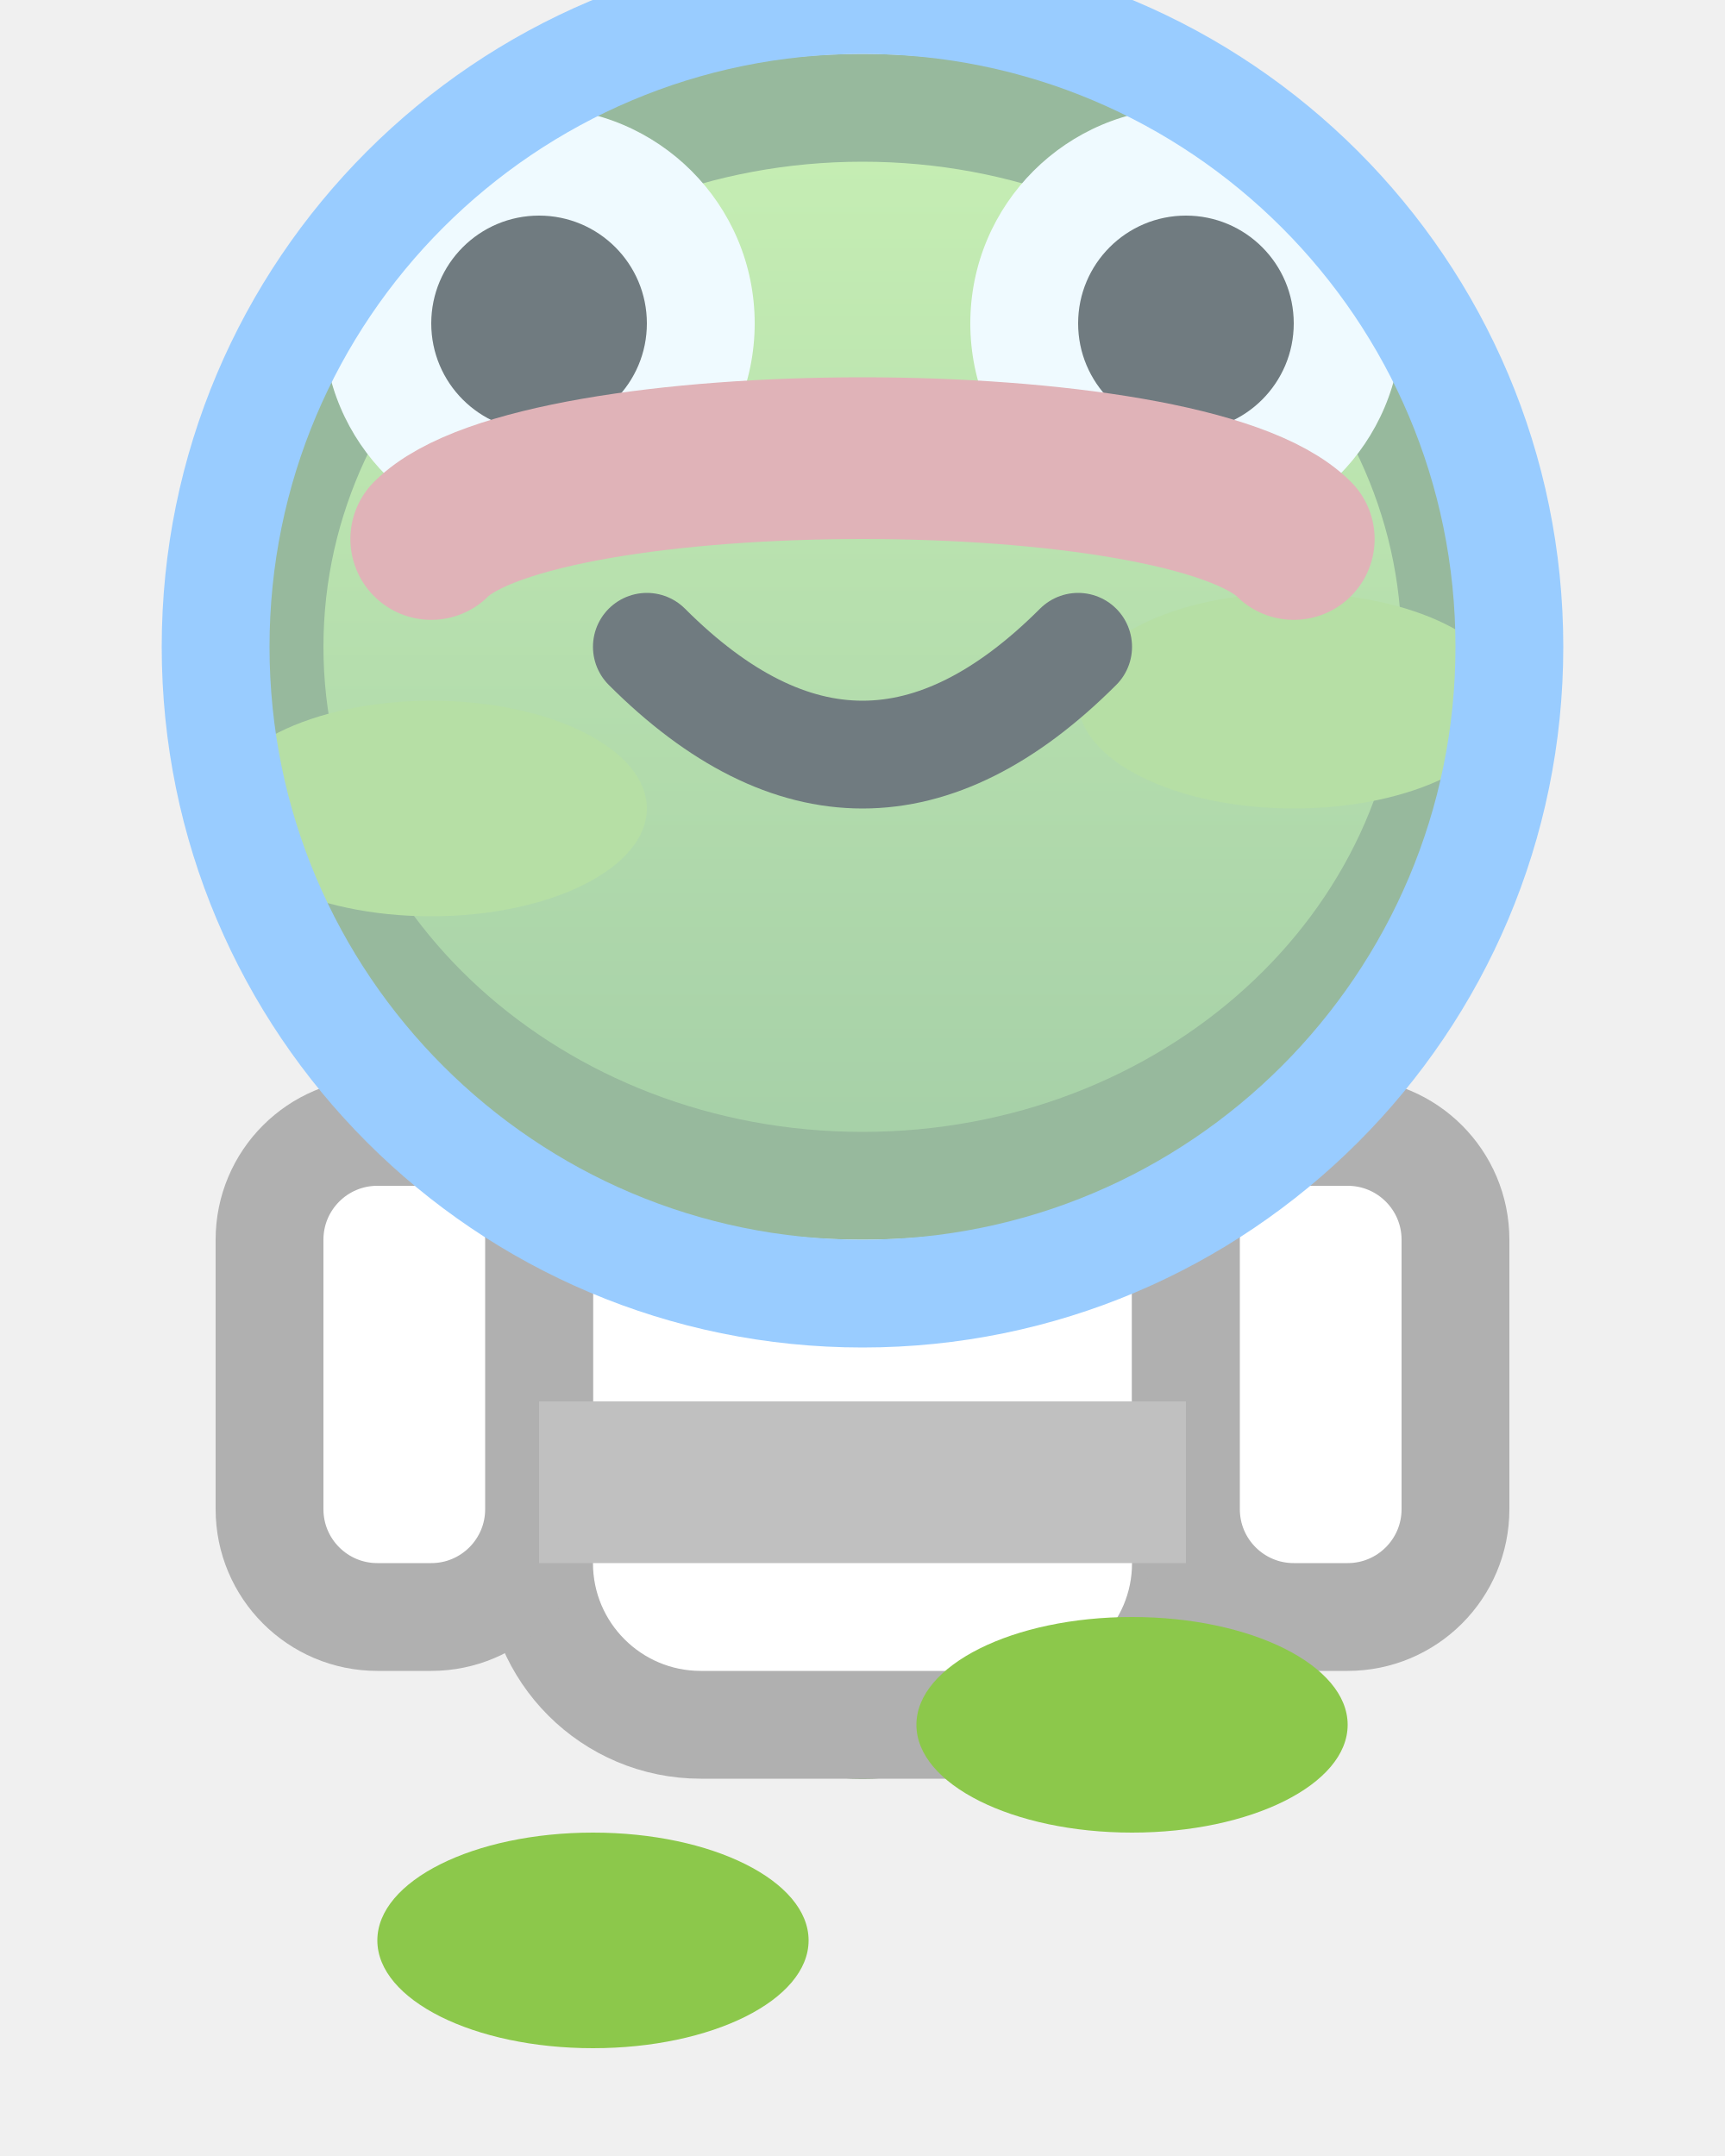
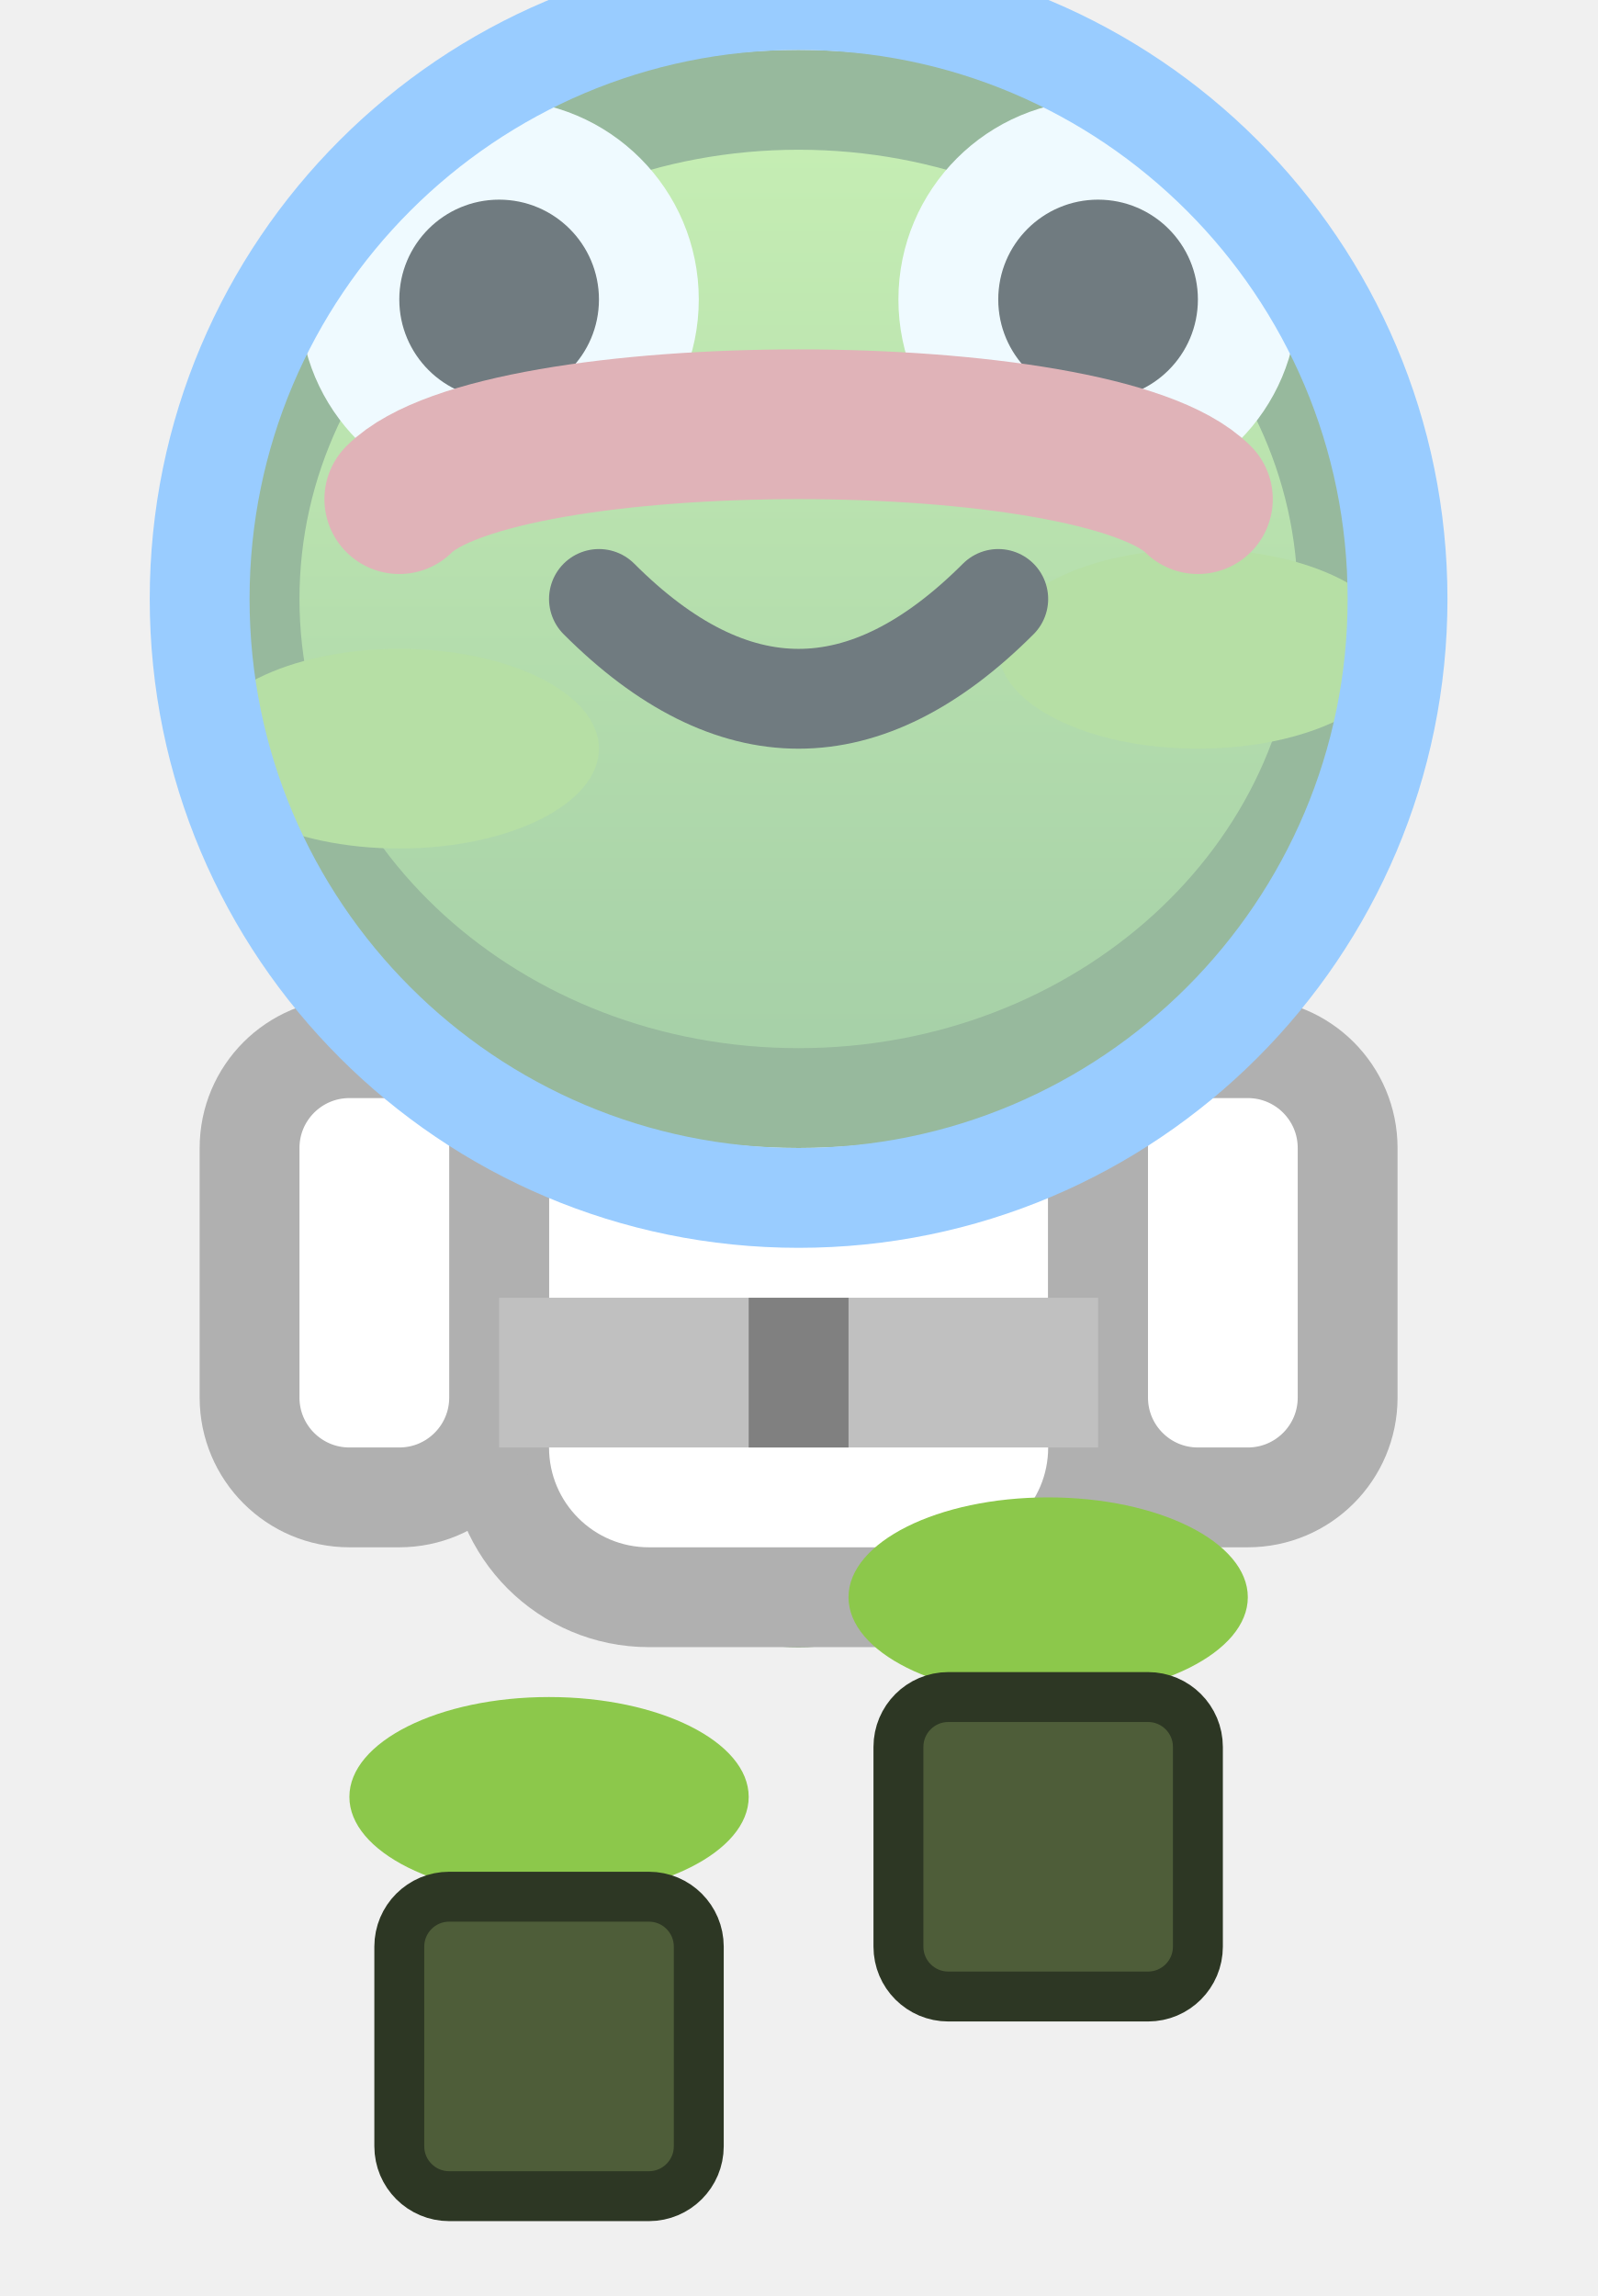
- <svg xmlns="http://www.w3.org/2000/svg" width="32" height="40">
+ <svg xmlns="http://www.w3.org/2000/svg" width="32" height="46">
  <defs>
    <linearGradient id="frogBody" x1="0" y1="0" x2="0" y2="1">
      <stop offset="0%" stop-color="#aee868" />
      <stop offset="100%" stop-color="#6aa84f" />
    </linearGradient>
  </defs>
  <ellipse cx="16" cy="25" rx="6" ry="7" fill="url(#frogBody)" stroke="#4e7c3a" stroke-width="2" />
  <rect x="10" y="18" width="12" height="14" rx="3" fill="#ffffff" stroke="#b0b0b0" stroke-width="2" />
  <rect x="5" y="21" width="5" height="9" rx="2" fill="#ffffff" stroke="#b0b0b0" stroke-width="2" />
  <rect x="22" y="21" width="5" height="9" rx="2" fill="#ffffff" stroke="#b0b0b0" stroke-width="2" />
  <rect x="10" y="26" width="12" height="3" fill="#c0c0c0" />
+   <rect x="15" y="26" width="2" height="3" fill="#808080" />
  <ellipse cx="11" cy="36" rx="4" ry="2" fill="#8cc84b" />
  <ellipse cx="21" cy="32" rx="4" ry="2" fill="#8cc84b" />
+   <rect x="8" y="38" width="6" height="6" rx="1" fill="#4e5d39" stroke="#2d3724" stroke-width="1" />
+   <rect x="18" y="34" width="6" height="6" rx="1" fill="#4e5d39" stroke="#2d3724" stroke-width="1" />
  <ellipse cx="16" cy="12" rx="11" ry="10" fill="url(#frogBody)" stroke="#4e7c3a" stroke-width="2" />
  <ellipse cx="8" cy="15" rx="4" ry="2" fill="#8cc84b" />
  <ellipse cx="24" cy="13" rx="4" ry="2" fill="#8cc84b" />
  <circle cx="10" cy="6" r="4" fill="#ffffff" />
  <circle cx="22" cy="6" r="4" fill="#ffffff" />
  <circle cx="10" cy="6" r="2" fill="#000000" />
  <circle cx="22" cy="6" r="2" fill="#000000" />
  <path d="M12 12 Q16 16 20 12" stroke="#000000" stroke-width="2" fill="none" stroke-linecap="round" />
  <path d="M8 10 C10 8, 22 8, 24 10" stroke="#e07070" stroke-width="3" fill="none" stroke-linecap="round" />
  <circle cx="16" cy="12" r="12" fill="#e0f7ff" fill-opacity="0.5" stroke="#99ccff" stroke-width="2" />
</svg>
